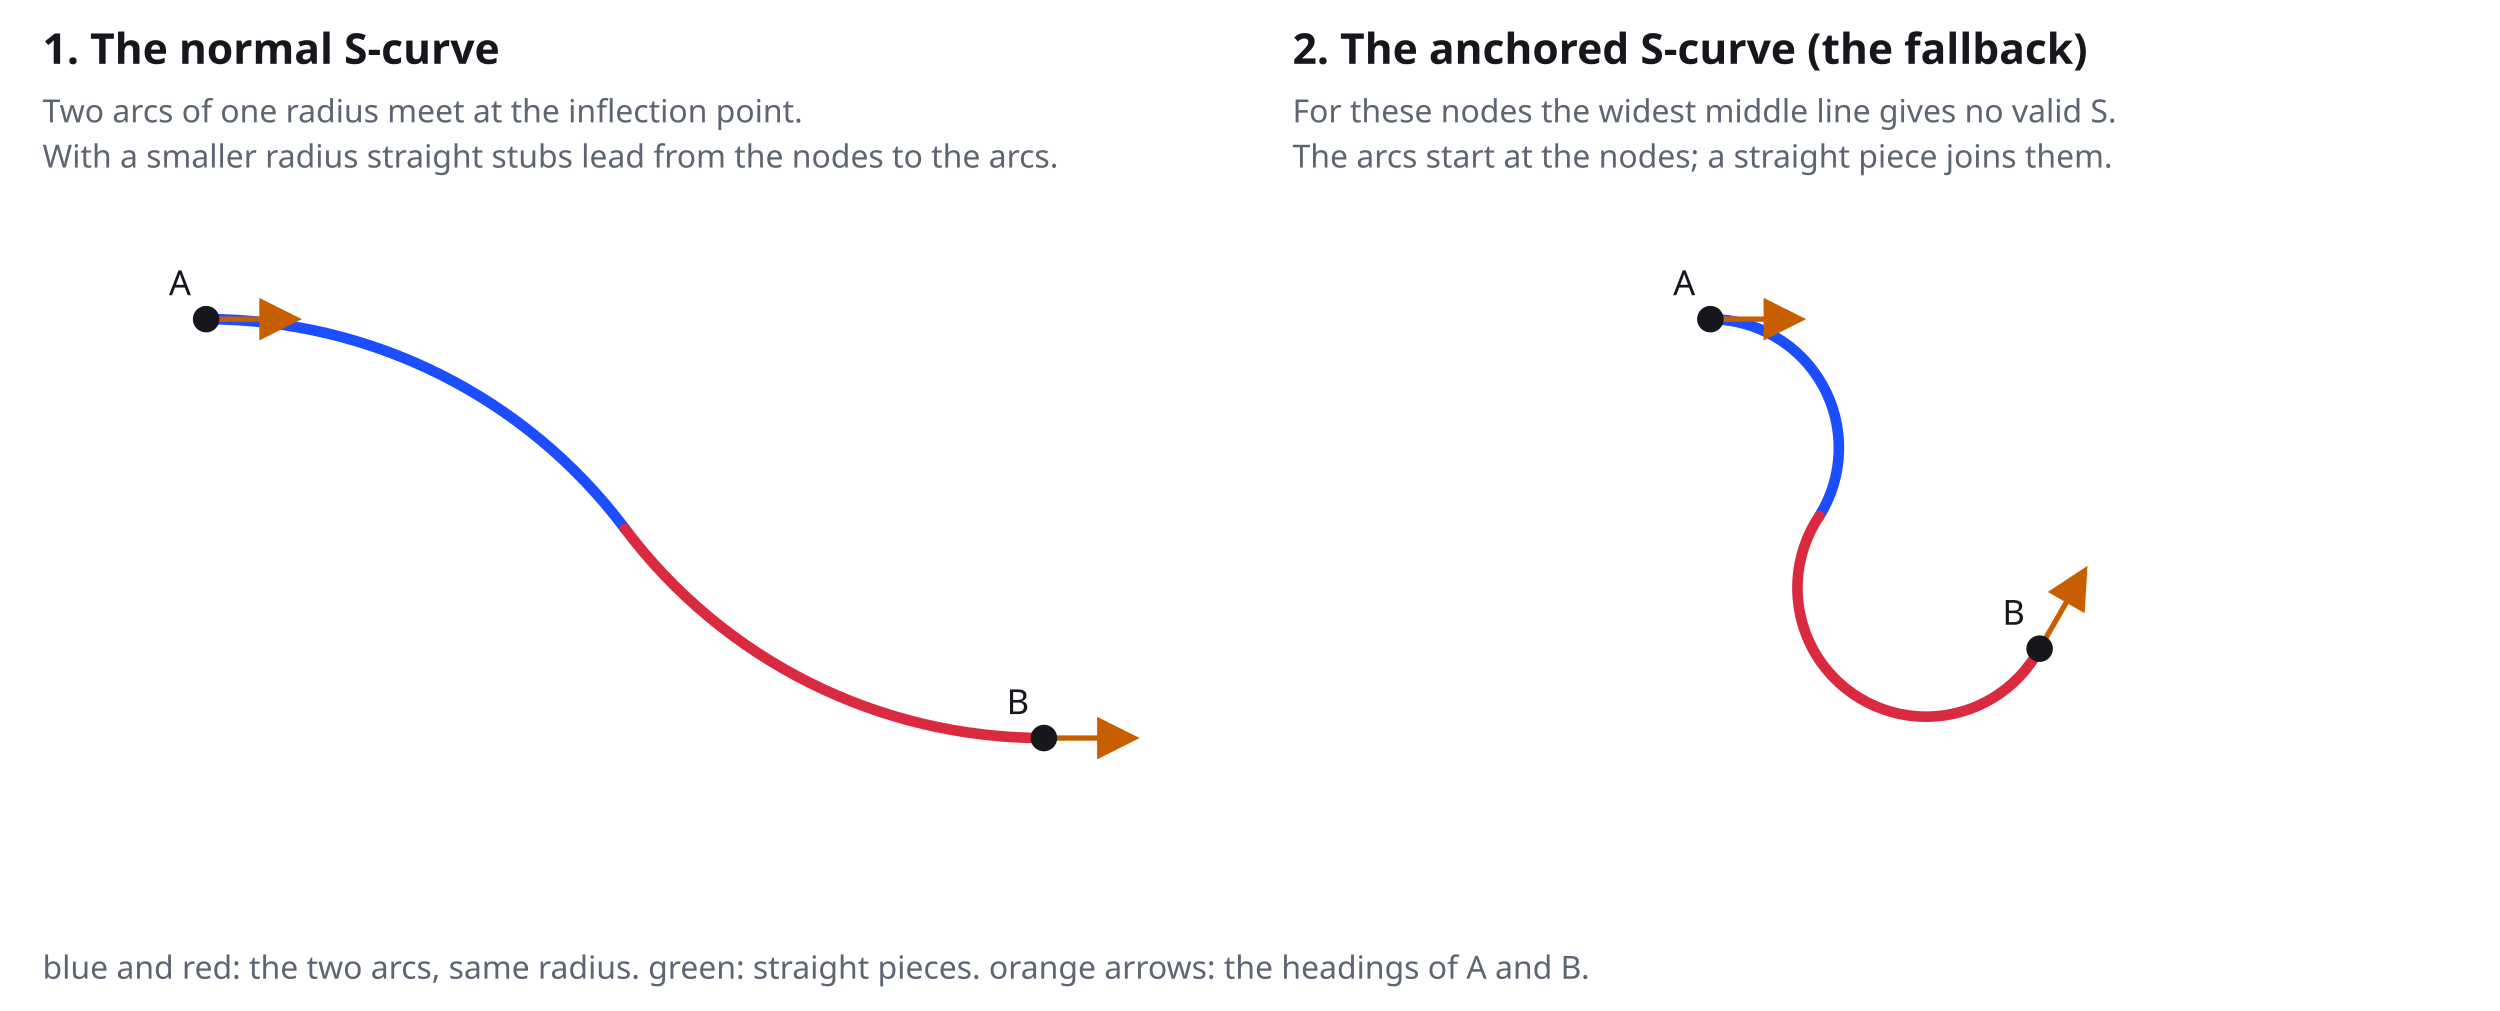
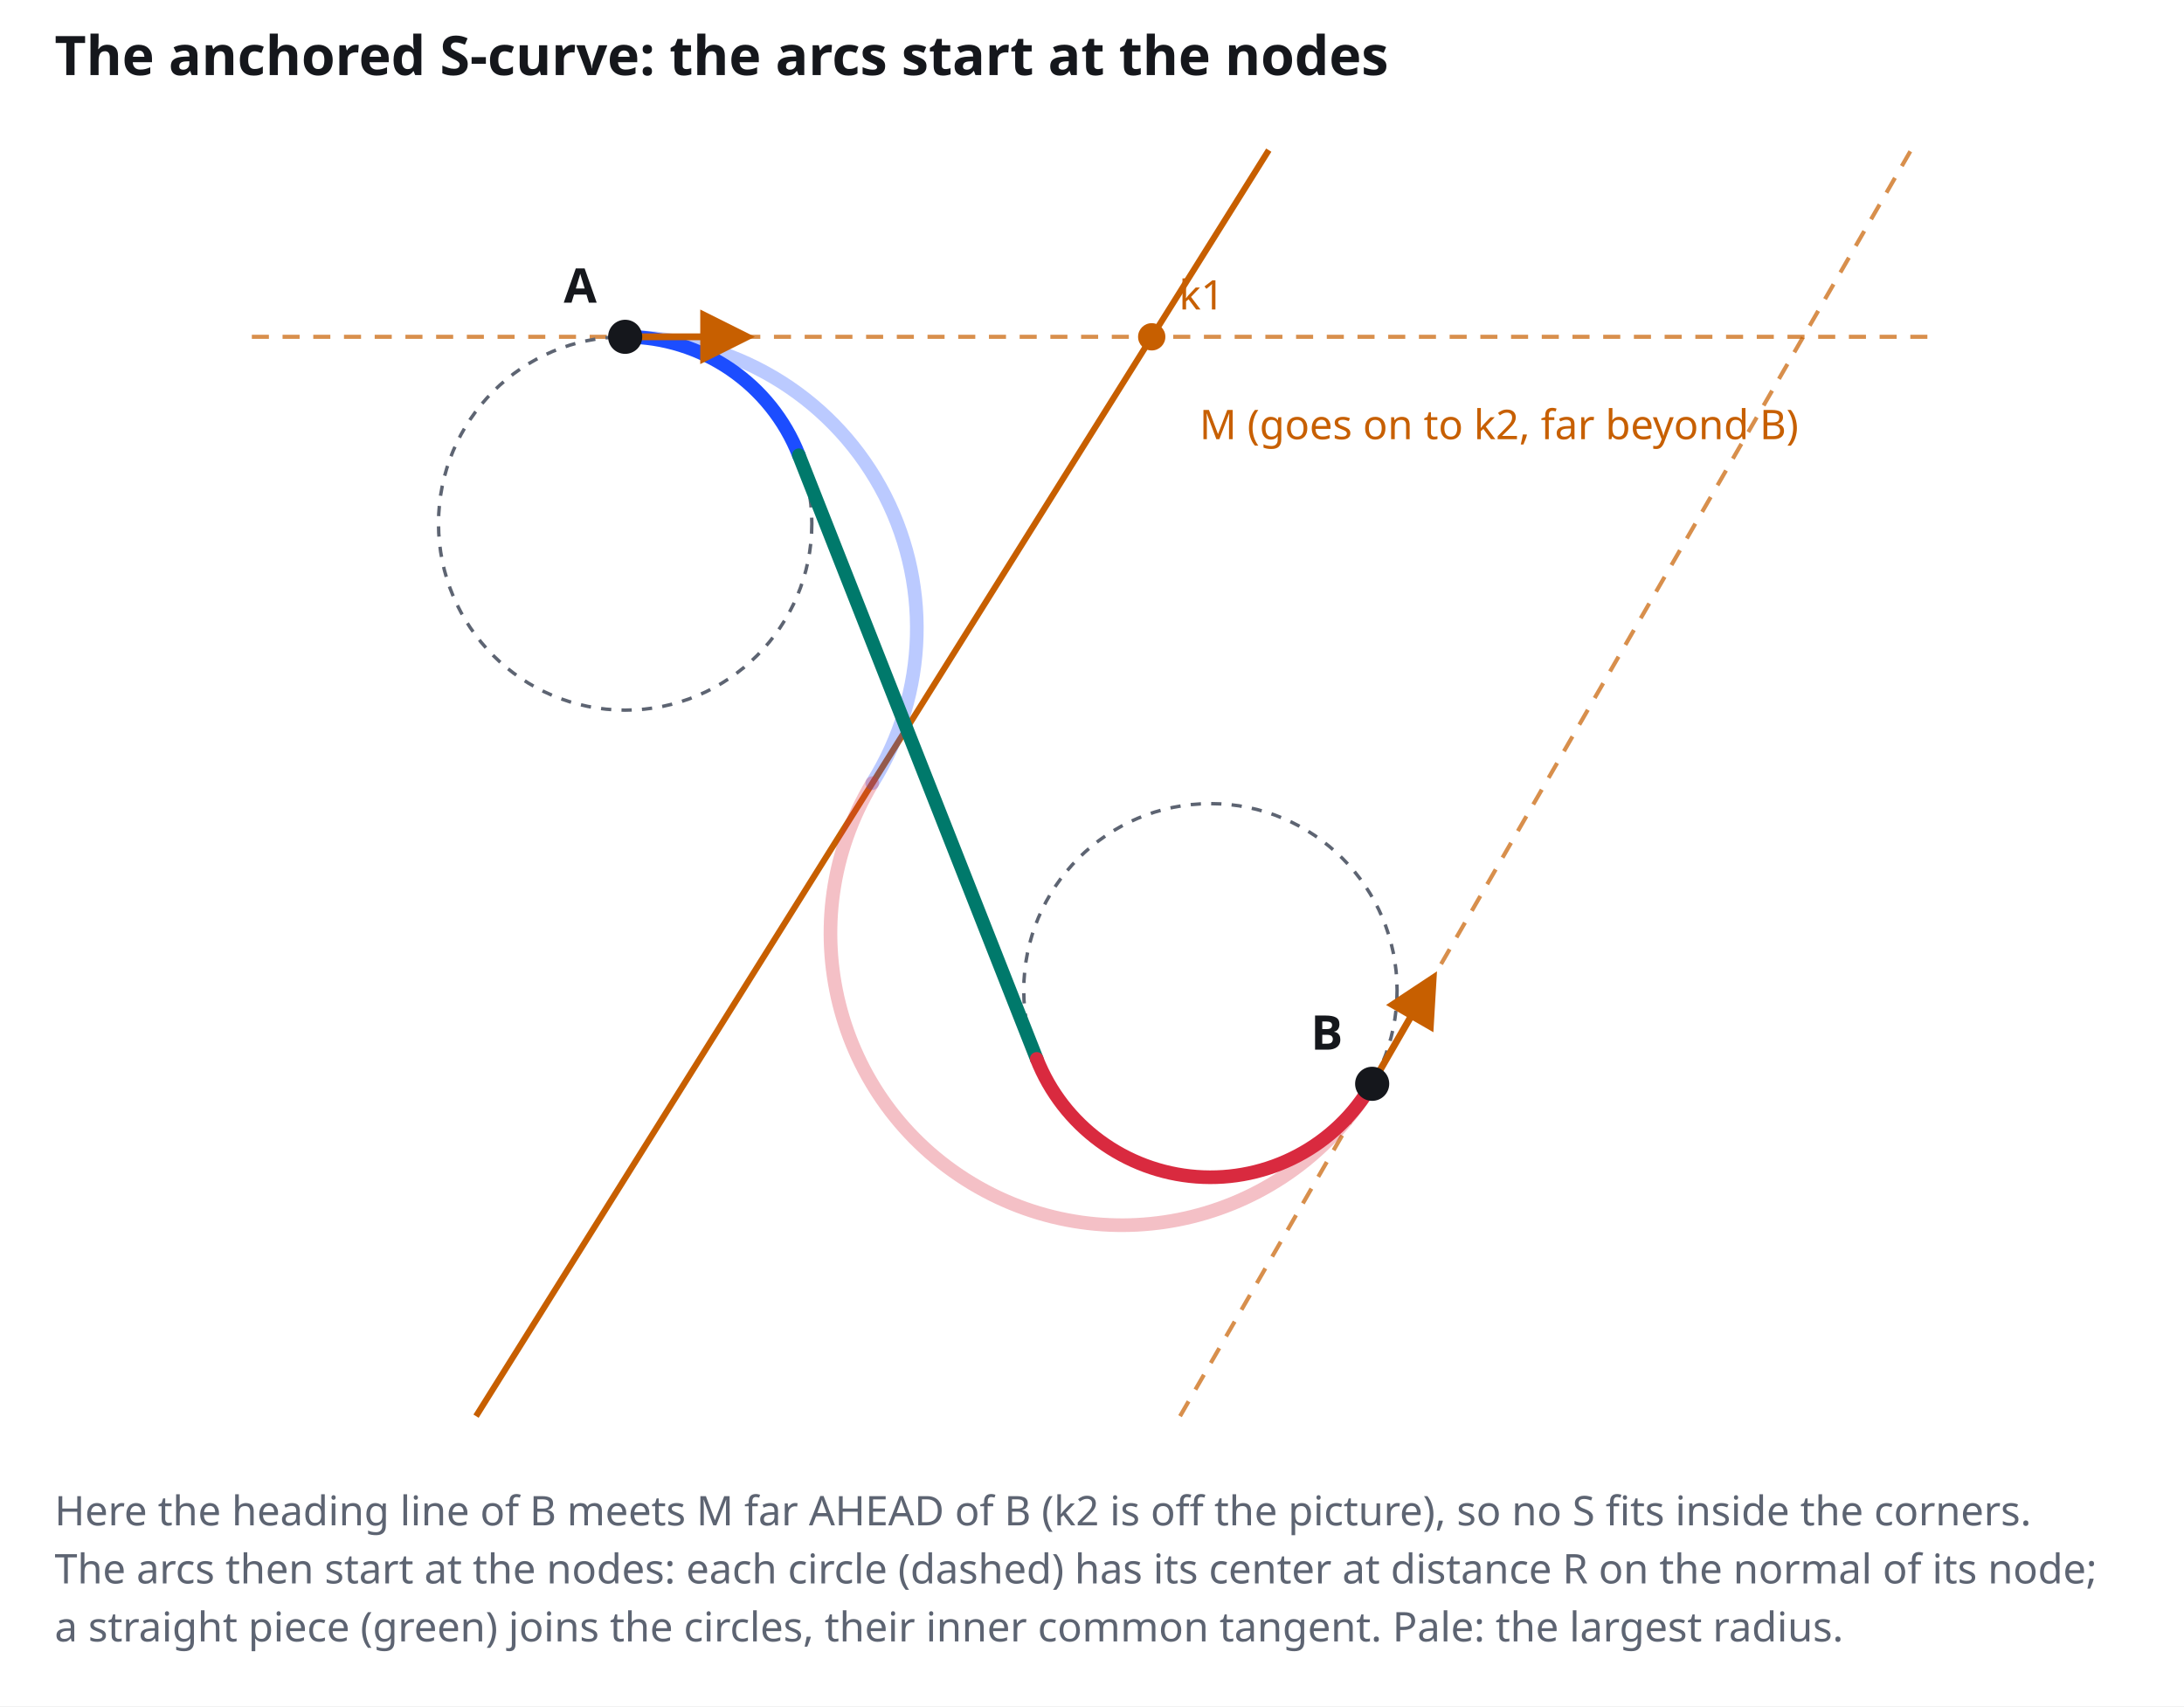
- <svg xmlns="http://www.w3.org/2000/svg" viewBox="0 0 940 380" width="940" height="380" font-family="system-ui, sans-serif">
+ <svg xmlns="http://www.w3.org/2000/svg" viewBox="0 0 640 500" width="640" height="500" font-family="system-ui, sans-serif">
  <defs>
    <marker id="a" markerWidth="8" markerHeight="8" refX="6" refY="4" orient="auto">
      <path d="M0 0 L8 4 L0 8 Z" fill="#c75f00" />
    </marker>
  </defs>
  <rect width="100%" height="100%" fill="#ffffff" />
-   <text x="16" y="24" font-size="16" font-weight="600" fill="#15171c">1. The normal S-curve</text>
-   <text x="16" y="46" font-size="12" fill="#5d6472">Two arcs of one radius meet at the inflection point.</text>
-   <text x="16" y="63" font-size="12" fill="#5d6472">With a smaller radius straight stubs lead from the nodes to the arcs.</text>
-   <path d="M77.5 120.0 A196.9 196.9 0 0 1 235.0 198.8" fill="none" stroke="#1c4dff" stroke-width="4" stroke-linecap="round" />
-   <path d="M235.0 198.8 A196.9 196.9 0 0 0 392.5 277.5" fill="none" stroke="#d92a3f" stroke-width="4" stroke-linecap="round" />
-   <line x1="77.5" y1="120.0" x2="109.5" y2="120.0" stroke="#c75f00" stroke-width="2" marker-end="url(#a)" />
-   <circle cx="77.5" cy="120.0" r="5" fill="#15171c" />
-   <text x="63.5" y="111.0" font-size="13" fill="#15171c">A</text>
-   <line x1="392.5" y1="277.5" x2="424.5" y2="277.5" stroke="#c75f00" stroke-width="2" marker-end="url(#a)" />
-   <circle cx="392.5" cy="277.5" r="5" fill="#15171c" />
-   <text x="378.5" y="268.5" font-size="13" fill="#15171c">B</text>
-   <text x="486" y="24" font-size="16" font-weight="600" fill="#15171c">2. The anchored S-curve (the fallback)</text>
-   <text x="486" y="46" font-size="12" fill="#5d6472">For these nodes the widest middle line gives no valid S.</text>
-   <text x="486" y="63" font-size="12" fill="#5d6472">The arcs start at the nodes; a straight piece joins them.</text>
-   <path d="M643.1 120.0 A48.4 48.4 0 0 1 684.1 194.0" fill="none" stroke="#1c4dff" stroke-width="4" stroke-linecap="round" />
-   <path d="M684.1 194.0 A48.4 48.4 0 1 0 766.9 243.9" fill="none" stroke="#d92a3f" stroke-width="4" stroke-linecap="round" />
-   <line x1="643.1" y1="120.0" x2="675.1" y2="120.0" stroke="#c75f00" stroke-width="2" marker-end="url(#a)" />
-   <circle cx="643.1" cy="120.0" r="5" fill="#15171c" />
-   <text x="629.1" y="111.0" font-size="13" fill="#15171c">A</text>
-   <line x1="766.9" y1="243.9" x2="782.9" y2="216.2" stroke="#c75f00" stroke-width="2" marker-end="url(#a)" />
-   <circle cx="766.9" cy="243.9" r="5" fill="#15171c" />
-   <text x="752.9" y="234.9" font-size="13" fill="#15171c">B</text>
-   <text x="16" y="368" font-size="12" fill="#5d6472">blue and red: the two arcs, same radius. green: straight pieces. orange arrows: the headings of A and B.</text>
+   <text x="16" y="22" font-size="16" font-weight="600" fill="#15171c">The anchored S-curve: the arcs start at the nodes</text>
+   <line x1="73.8" y1="98.7" x2="566.2" y2="98.7" stroke="#c75f00" stroke-width="1.2" stroke-dasharray="5 4" opacity="0.7" />
+   <line x1="345.8" y1="415.0" x2="560.0" y2="44.0" stroke="#c75f00" stroke-width="1.2" stroke-dasharray="5 4" opacity="0.7" />
+   <line x1="139.5" y1="415.0" x2="371.8" y2="44.0" stroke="#c75f00" stroke-width="1.8" opacity="1" />
+   <circle cx="183.2" cy="153.4" r="54.7" fill="none" stroke="#5d6472" stroke-width="1" stroke-dasharray="3 3" />
+   <circle cx="354.7" cy="290.2" r="54.7" fill="none" stroke="#5d6472" stroke-width="1" stroke-dasharray="3 3" />
+   <path d="M183.2 98.7 A85.4 85.4 0 0 1 255.6 229.5" fill="none" stroke="#1c4dff" stroke-width="4" stroke-linecap="round" opacity="0.3" />
+   <path d="M255.6 229.5 A85.4 85.4 0 1 0 402.1 317.6" fill="none" stroke="#d92a3f" stroke-width="4" stroke-linecap="round" opacity="0.3" />
+   <path d="M183.2 98.7 A54.7 54.7 0 0 1 234.1 133.4" fill="none" stroke="#1c4dff" stroke-width="4" stroke-linecap="round" opacity="1" />
+   <path d="M234.1 133.4 L303.8 310.3" fill="none" stroke="#00796b" stroke-width="4" stroke-linecap="round" opacity="1" />
+   <path d="M303.8 310.3 A54.7 54.7 0 0 0 402.1 317.6" fill="none" stroke="#d92a3f" stroke-width="4" stroke-linecap="round" opacity="1" />
+   <circle cx="337.5" cy="98.7" r="4" fill="#c75f00" />
+   <text x="345.5" y="90.7" font-size="12" fill="#c75f00">k1</text>
+   <text x="351.5" y="128.7" font-size="12" fill="#c75f00">M (goes on to k2, far beyond B)</text>
+   <line x1="183.2" y1="98.7" x2="217.2" y2="98.7" stroke="#c75f00" stroke-width="2" marker-end="url(#a)" />
+   <circle cx="183.2" cy="98.7" r="5" fill="#15171c" />
+   <text x="165.2" y="88.7" font-size="14" font-weight="600" fill="#15171c">A</text>
+   <line x1="402.1" y1="317.6" x2="419.1" y2="288.1" stroke="#c75f00" stroke-width="2" marker-end="url(#a)" />
+   <circle cx="402.1" cy="317.6" r="5" fill="#15171c" />
+   <text x="384.1" y="307.6" font-size="14" font-weight="600" fill="#15171c">B</text>
+   <text x="16" y="447" font-size="12" fill="#5d6472">Here the heading line of B meets M far AHEAD of B (k2 is off the picture), so no S fits inside the corners.</text>
+   <text x="16" y="464" font-size="12" fill="#5d6472">The arcs then start at the nodes: each circle (dashed) has its center at distance R on the normal of its node;</text>
+   <text x="16" y="481" font-size="12" fill="#5d6472">a straight piece (green) joins the circles, their inner common tangent. Pale: the largest radius.</text>
</svg>
